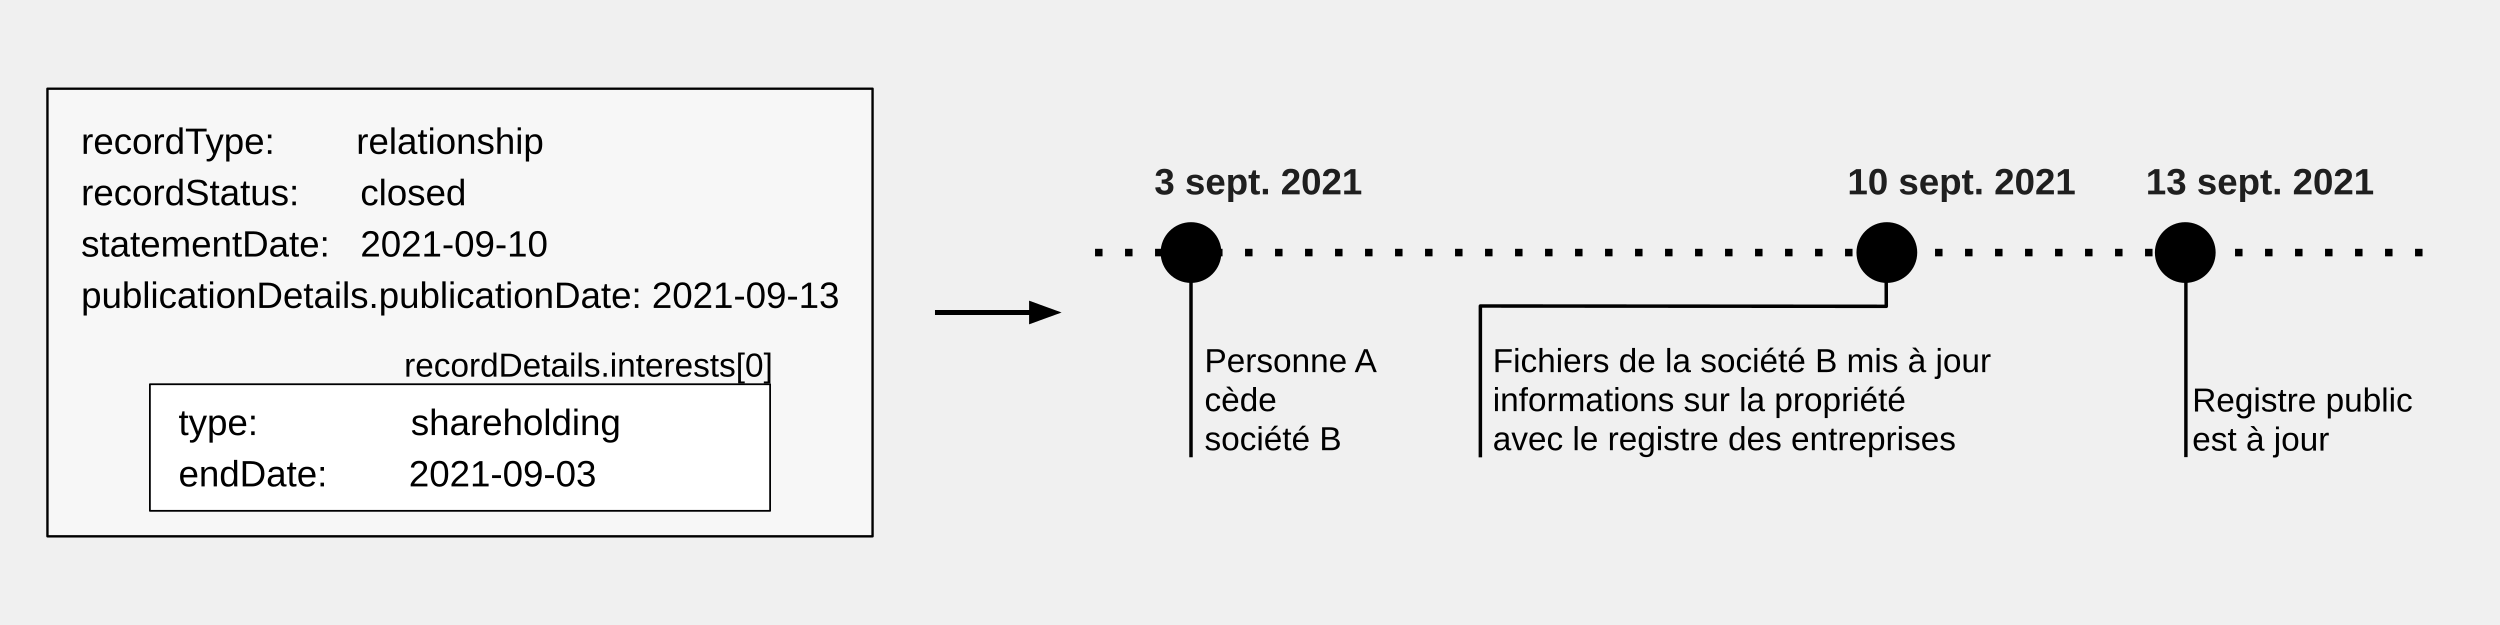
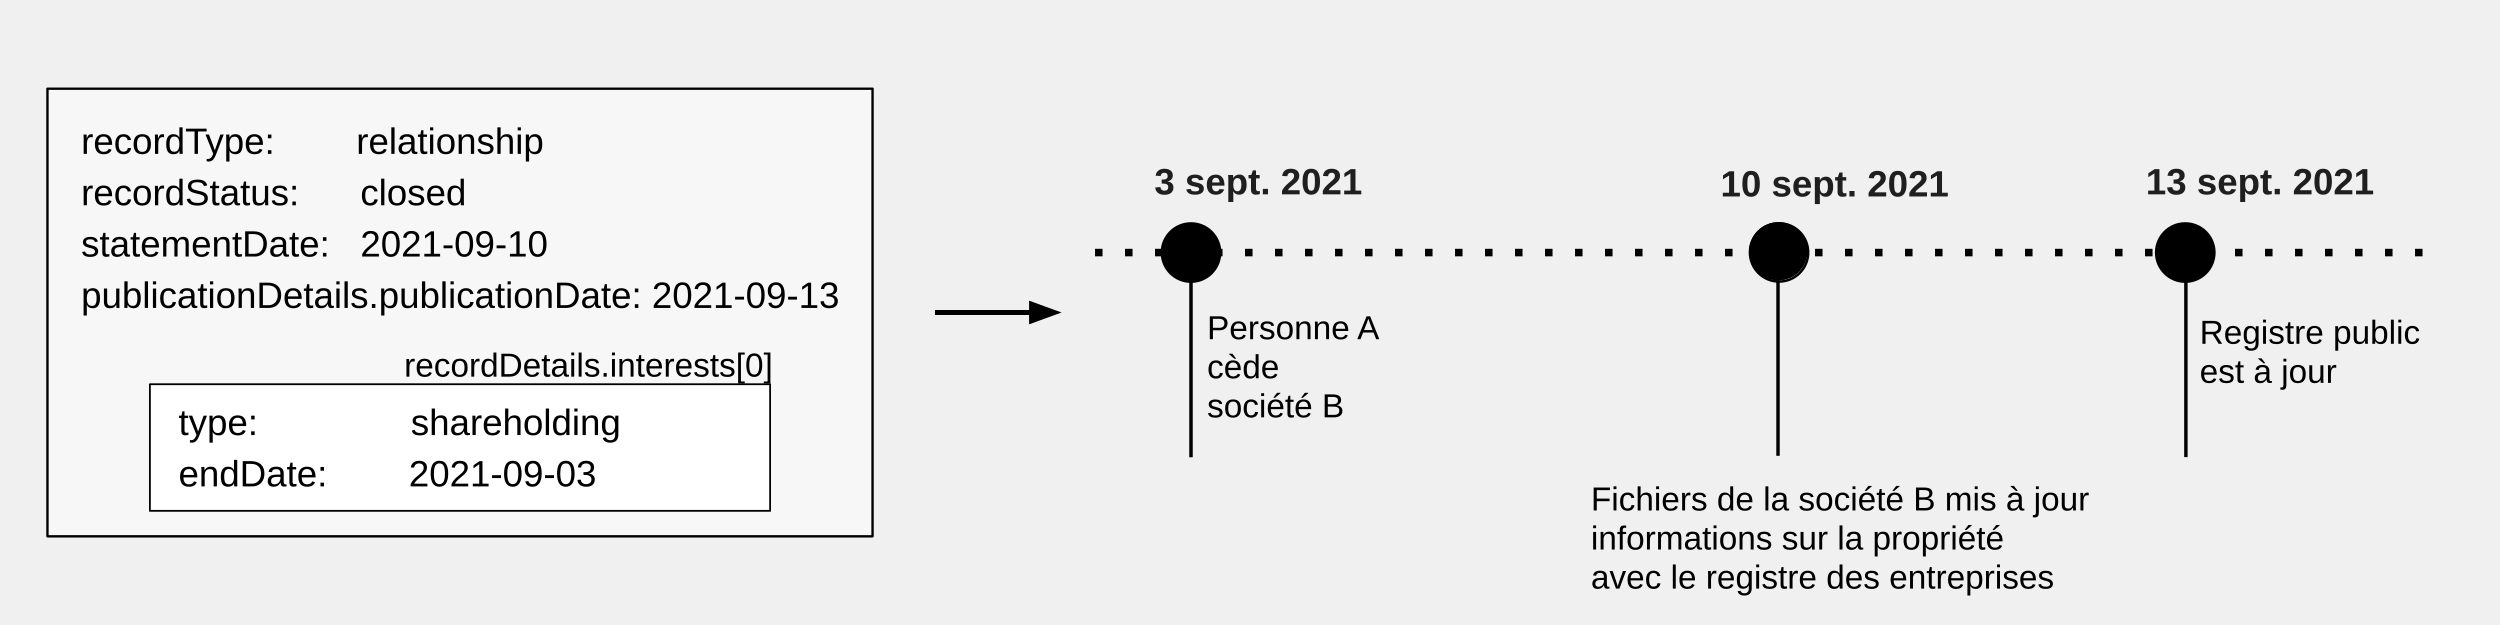
<svg xmlns="http://www.w3.org/2000/svg" version="1.1" viewBox="0 0 1000 250" fill="none" stroke="none" stroke-linecap="square" stroke-miterlimit="10" id="svg15" width="1000" height="250">
  <defs id="defs15">
    </defs>
  <clipPath id="p.0">
    <path d="M 0,0 H 481.134 V 423.533 H 0 Z" clip-rule="nonzero" id="path1" />
  </clipPath>
  <g clip-path="url(#p.0)" id="g15" style="display:inline" transform="translate(0,20.80498)">
    <path fill="#000000" fill-opacity="0" d="M 0,0 H 481.134 V 423.533 H 0 Z" fill-rule="evenodd" id="path2" />
    <path fill="#000000" fill-opacity="0" d="m 60,92 v 109.523 h 0.063 v 109.532" fill-rule="evenodd" id="path3" />
    <path fill="#ffffff" d="m 24,56 v 0 c 0,-19.882 16.118,-36 36,-36 v 0 C 69.548,20 78.705,23.793 85.456,30.544 92.207,37.295 96,46.452 96,56 v 0 c 0,19.882 -16.118,36 -36,36 v 0 c -19.882,0 -36,-16.118 -36,-36 z" fill-rule="evenodd" id="path6" />
    <path fill="#000000" fill-opacity="0" d="m 24,20 h 72 v 72 h -72 z" fill-rule="evenodd" id="path8" />
    <path fill="#000000" fill-opacity="0" d="m 24,311.047 h 72 v 72 h -72 z" fill-rule="evenodd" id="path12" />
    <path fill="#000000" fill-opacity="0" d="m 129.969,360.055 h 19.213 v 0.945 h -19.213 z" fill-rule="evenodd" id="path14" />
    <path fill="#000000" fill-opacity="0" d="m 182.756,360.055 h 19.213 v 0.945 h -19.213 z" fill-rule="evenodd" id="path15" />
  </g>
  <g id="layer1" transform="translate(-26.6913,9.61991)" />
  <g id="layer3" transform="translate(-26.6913,9.61991)" />
  <g id="layer2" style="display:inline" transform="translate(-26.6913,9.61991)">
    <g id="g6" transform="translate(-73.09616,-125.9789)">
      <rect style="display:inline;fill:#ffffff;fill-opacity:1;stroke:#3c31d4;stroke-width:0.708;stroke-linecap:round;stroke-linejoin:round;stroke-miterlimit:10;stroke-dasharray:none;stroke-opacity:1" id="rect11772-8-1" width="248.086" height="50.655" x="154.22" y="211.839" />
      <text xml:space="preserve" style="font-style:normal;font-variant:normal;font-weight:normal;font-stretch:normal;line-height:0%;font-family:Roboto;-inkscape-font-specification:'Roboto, Normal';text-align:start;letter-spacing:0px;word-spacing:0px;writing-mode:lr-tb;text-anchor:start;display:inline;fill:#535353;fill-opacity:1;stroke:none;stroke-width:1px;stroke-linecap:butt;stroke-linejoin:miter;stroke-opacity:1" x="165.668" y="226.18" id="text14691-5">
        <tspan x="165.668" y="226.18" style="color:#000000;font-style:normal;font-variant:normal;font-weight:normal;font-stretch:normal;font-size:15px;line-height:140%;font-family:Roboto;-inkscape-font-specification:'Roboto, Normal';text-align:start;writing-mode:lr-tb;text-anchor:start;clip-rule:nonzero;display:inline;overflow:visible;visibility:visible;opacity:1;isolation:auto;mix-blend-mode:normal;color-interpolation:sRGB;color-interpolation-filters:linearRGB;solid-color:#000000;solid-opacity:1;fill:#535353;fill-opacity:1;fill-rule:nonzero;stroke:none;stroke-width:1px;stroke-linecap:butt;stroke-linejoin:miter;stroke-miterlimit:4;stroke-dasharray:none;stroke-dashoffset:0;stroke-opacity:1;color-rendering:auto;image-rendering:auto;shape-rendering:auto;text-rendering:auto;enable-background:accumulate" id="tspan9725-9">type:               selfDeclaration</tspan>
        <tspan x="165.668" y="247.18" style="color:#000000;font-style:normal;font-variant:normal;font-weight:normal;font-stretch:normal;font-size:15px;line-height:140%;font-family:Roboto;-inkscape-font-specification:'Roboto, Normal';text-align:start;writing-mode:lr-tb;text-anchor:start;clip-rule:nonzero;display:inline;overflow:visible;visibility:visible;opacity:1;isolation:auto;mix-blend-mode:normal;color-interpolation:sRGB;color-interpolation-filters:linearRGB;solid-color:#000000;solid-opacity:1;fill:#535353;fill-opacity:1;fill-rule:nonzero;stroke:none;stroke-width:1px;stroke-linecap:butt;stroke-linejoin:miter;stroke-miterlimit:4;stroke-dasharray:none;stroke-dashoffset:0;stroke-opacity:1;color-rendering:auto;image-rendering:auto;shape-rendering:auto;text-rendering:auto;enable-background:accumulate" id="tspan10952-4">assertedBy:   Acme Industries Ltd</tspan>
      </text>
      <text class="cls-3" id="text31-0-9" style="font-style:normal;font-variant:normal;font-weight:bold;font-stretch:normal;font-size:13.75px;line-height:0%;font-family:Roboto;-inkscape-font-specification:'Roboto, Bold';text-align:end;writing-mode:lr-tb;text-anchor:end;display:inline;fill:#ffffff;fill-opacity:1" x="436.33" y="198.809">
        <tspan x="396.976" y="198.809" id="tspan35-6-0" style="font-style:normal;font-variant:normal;font-weight:bold;font-stretch:normal;font-size:13.75px;line-height:125%;font-family:Roboto;-inkscape-font-specification:'Roboto, Bold';text-align:end;writing-mode:lr-tb;text-anchor:end;fill:#1f1f1f;fill-opacity:1">source</tspan>
      </text>
      <rect style="display:inline;fill:#f7f7f7;fill-opacity:1;stroke:#000000;stroke-width:0.956;stroke-linecap:round;stroke-linejoin:round;stroke-miterlimit:10;stroke-dasharray:none;stroke-opacity:1" id="rect11772-5" width="330.044" height="179.044" x="118.765" y="151.837" />
-       <g id="g5" transform="translate(-11.99631)">
-         <rect style="fill:#ffffff;fill-opacity:1;stroke:#000001;stroke-width:0.708;stroke-linecap:round;stroke-linejoin:round;stroke-miterlimit:10;stroke-dasharray:none;stroke-opacity:1" id="rect11772-8-4" width="248.086" height="50.655" x="171.741" y="270.045" />
-         <text xml:space="preserve" style="font-style:normal;font-variant:normal;font-weight:normal;font-stretch:normal;font-size:14.667px;line-height:0%;font-family:Arial;-inkscape-font-specification:'Arial, Normal';font-variant-ligatures:normal;font-variant-caps:normal;font-variant-numeric:normal;font-variant-east-asian:normal;text-align:start;letter-spacing:0px;word-spacing:0px;writing-mode:lr-tb;text-anchor:start;fill:#535353;fill-opacity:1;stroke:none;stroke-width:1px;stroke-linecap:butt;stroke-linejoin:miter;stroke-opacity:1" x="183.19" y="290.386" id="text14691-44">
-           <tspan x="183.19" y="290.386" style="color:#000000;font-style:normal;font-variant:normal;font-weight:normal;font-stretch:normal;font-size:14.667px;line-height:140%;font-family:Arial;-inkscape-font-specification:'Arial, Normal';font-variant-ligatures:normal;font-variant-caps:normal;font-variant-numeric:normal;font-variant-east-asian:normal;text-align:start;writing-mode:lr-tb;text-anchor:start;clip-rule:nonzero;display:inline;overflow:visible;visibility:visible;opacity:1;isolation:auto;mix-blend-mode:normal;color-interpolation:sRGB;color-interpolation-filters:linearRGB;solid-color:#000000;solid-opacity:1;fill:#000000;fill-opacity:1;fill-rule:nonzero;stroke:none;stroke-width:1px;stroke-linecap:butt;stroke-linejoin:miter;stroke-miterlimit:4;stroke-dasharray:none;stroke-dashoffset:0;stroke-opacity:1;color-rendering:auto;image-rendering:auto;shape-rendering:auto;text-rendering:auto;enable-background:accumulate" id="tspan9725-4">type:               shareholding</tspan>
-           <tspan x="183.19" y="310.919" style="color:#000000;font-style:normal;font-variant:normal;font-weight:normal;font-stretch:normal;font-size:14.667px;line-height:140%;font-family:Arial;-inkscape-font-specification:'Arial, Normal';font-variant-ligatures:normal;font-variant-caps:normal;font-variant-numeric:normal;font-variant-east-asian:normal;text-align:start;writing-mode:lr-tb;text-anchor:start;clip-rule:nonzero;display:inline;overflow:visible;visibility:visible;opacity:1;isolation:auto;mix-blend-mode:normal;color-interpolation:sRGB;color-interpolation-filters:linearRGB;solid-color:#000000;solid-opacity:1;fill:#000000;fill-opacity:1;fill-rule:nonzero;stroke:none;stroke-width:1px;stroke-linecap:butt;stroke-linejoin:miter;stroke-miterlimit:4;stroke-dasharray:none;stroke-dashoffset:0;stroke-opacity:1;color-rendering:auto;image-rendering:auto;shape-rendering:auto;text-rendering:auto;enable-background:accumulate" id="tspan10952-7">endDate:        2021-09-03</tspan>
+       <rect style="fill:#ffffff;fill-opacity:1;stroke:#000001;stroke-width:0.708;stroke-linecap:round;stroke-linejoin:round;stroke-miterlimit:10;stroke-dasharray:none;stroke-opacity:1" id="rect11772-8-4" width="248.086" height="50.655" x="159.745" y="270.045" />
+       <text xml:space="preserve" style="font-style:normal;font-variant:normal;font-weight:normal;font-stretch:normal;font-size:14.667px;line-height:0%;font-family:Arial;-inkscape-font-specification:'Arial, Normal';font-variant-ligatures:normal;font-variant-caps:normal;font-variant-numeric:normal;font-variant-east-asian:normal;text-align:start;letter-spacing:0px;word-spacing:0px;writing-mode:lr-tb;text-anchor:start;fill:#535353;fill-opacity:1;stroke:none;stroke-width:1px;stroke-linecap:butt;stroke-linejoin:miter;stroke-opacity:1" x="171.193" y="290.386" id="text14691-44">
+         <tspan x="171.193" y="290.386" style="color:#000000;font-style:normal;font-variant:normal;font-weight:normal;font-stretch:normal;font-size:14.667px;line-height:140%;font-family:Arial;-inkscape-font-specification:'Arial, Normal';font-variant-ligatures:normal;font-variant-caps:normal;font-variant-numeric:normal;font-variant-east-asian:normal;text-align:start;writing-mode:lr-tb;text-anchor:start;clip-rule:nonzero;display:inline;overflow:visible;visibility:visible;opacity:1;isolation:auto;mix-blend-mode:normal;color-interpolation:sRGB;color-interpolation-filters:linearRGB;solid-color:#000000;solid-opacity:1;fill:#000000;fill-opacity:1;fill-rule:nonzero;stroke:none;stroke-width:1px;stroke-linecap:butt;stroke-linejoin:miter;stroke-miterlimit:4;stroke-dasharray:none;stroke-dashoffset:0;stroke-opacity:1;color-rendering:auto;image-rendering:auto;shape-rendering:auto;text-rendering:auto;enable-background:accumulate" id="tspan9725-4">type:               shareholding</tspan>
+         <tspan x="171.193" y="310.919" style="color:#000000;font-style:normal;font-variant:normal;font-weight:normal;font-stretch:normal;font-size:14.667px;line-height:140%;font-family:Arial;-inkscape-font-specification:'Arial, Normal';font-variant-ligatures:normal;font-variant-caps:normal;font-variant-numeric:normal;font-variant-east-asian:normal;text-align:start;writing-mode:lr-tb;text-anchor:start;clip-rule:nonzero;display:inline;overflow:visible;visibility:visible;opacity:1;isolation:auto;mix-blend-mode:normal;color-interpolation:sRGB;color-interpolation-filters:linearRGB;solid-color:#000000;solid-opacity:1;fill:#000000;fill-opacity:1;fill-rule:nonzero;stroke:none;stroke-width:1px;stroke-linecap:butt;stroke-linejoin:miter;stroke-miterlimit:4;stroke-dasharray:none;stroke-dashoffset:0;stroke-opacity:1;color-rendering:auto;image-rendering:auto;shape-rendering:auto;text-rendering:auto;enable-background:accumulate" id="tspan10952-7">endDate:        2021-09-03</tspan>
+       </text>
+       <text class="cls-3" id="text31-0-6" style="font-style:normal;font-variant:normal;font-weight:bold;font-stretch:normal;font-size:13.333px;line-height:0%;font-family:Arial;-inkscape-font-specification:'Arial, Bold';font-variant-ligatures:normal;font-variant-caps:normal;font-variant-numeric:normal;font-variant-east-asian:normal;text-align:end;writing-mode:lr-tb;text-anchor:end;fill:#ffffff;fill-opacity:1" x="448.262" y="267.015">
+         <tspan x="408.908" y="267.015" id="tspan35-6-3" style="font-style:normal;font-variant:normal;font-weight:normal;font-stretch:normal;font-size:13.333px;line-height:125%;font-family:Arial;-inkscape-font-specification:'Arial, Bold';font-variant-ligatures:normal;font-variant-caps:normal;font-variant-numeric:normal;font-variant-east-asian:normal;text-align:end;writing-mode:lr-tb;text-anchor:end;fill:#000000;fill-opacity:1">recordDetails.interests[0]</tspan>
+       </text>
+       <path fill="#000000" fill-opacity="0" d="m 225.787,172.359 h 960 v 720 H 225.787 Z" fill-rule="evenodd" id="path2-3" />
+       <path fill="#000000" fill-opacity="0" d="M 478.577,217.066 H 1176.152" fill-rule="evenodd" id="path3-7" />
+       <path fill="#000000" fill-opacity="0" d="m 691.94,334.334 v -92.709 h 166.394 v -92.709" fill-rule="evenodd" id="path15-6" />
+       <path stroke="#000000" stroke-width="3" stroke-linejoin="round" stroke-linecap="butt" stroke-dasharray="3, 9" d="M 537.803,217.379 H 1075.876" fill-rule="evenodd" id="path4" />
+       <g id="g18" transform="translate(-11.99631,0.3129977)">
+         <path fill="#000000" d="m 576.529,217.066 v 0 c 0,-6.436 5.217,-11.654 11.654,-11.654 v 0 c 3.091,0 6.055,1.228 8.24,3.413 2.185,2.185 3.413,5.15 3.413,8.24 v 0 c 0,6.436 -5.217,11.654 -11.654,11.654 v 0 c -6.436,0 -11.654,-5.217 -11.654,-11.654 z" fill-rule="evenodd" id="path5" />
+         <path stroke="#000000" stroke-width="1" stroke-linejoin="round" stroke-linecap="butt" d="m 576.529,217.066 v 0 c 0,-6.436 5.217,-11.654 11.654,-11.654 v 0 c 3.091,0 6.055,1.228 8.24,3.413 2.185,2.185 3.413,5.15 3.413,8.24 v 0 c 0,6.436 -5.217,11.654 -11.654,11.654 v 0 c -6.436,0 -11.654,-5.217 -11.654,-11.654 z" fill-rule="evenodd" id="path6-5" />
+         <path fill="#000000" d="m 811.456,216.562 v 0 c 0,-6.436 5.217,-11.654 11.654,-11.654 v 0 c 3.091,0 6.055,1.228 8.24,3.413 2.185,2.185 3.413,5.15 3.413,8.24 v 0 c 0,6.436 -5.217,11.654 -11.654,11.654 v 0 c -6.436,0 -11.654,-5.217 -11.654,-11.654 z" fill-rule="evenodd" id="path7" />
+         <path stroke="#000000" stroke-width="1" stroke-linejoin="round" stroke-linecap="butt" d="m 811.753,217.02 v 0 c 0,-6.436 5.217,-11.654 11.654,-11.654 v 0 c 3.091,0 6.055,1.228 8.24,3.413 2.185,2.185 3.413,5.15 3.413,8.24 v 0 c 0,6.436 -5.217,11.654 -11.654,11.654 v 0 c -6.436,0 -11.654,-5.217 -11.654,-11.654 z" fill-rule="evenodd" id="path8-3" />
+         <path fill="#000000" d="m 974.235,217.066 v 0 c 0,-6.436 5.217,-11.654 11.654,-11.654 v 0 c 3.091,0 6.055,1.228 8.24,3.413 2.185,2.185 3.413,5.15 3.413,8.24 v 0 c 0,6.436 -5.217,11.654 -11.654,11.654 v 0 c -6.436,0 -11.654,-5.217 -11.654,-11.654 z" fill-rule="evenodd" id="path9" />
+         <path stroke="#000000" stroke-width="1" stroke-linejoin="round" stroke-linecap="butt" d="m 974.235,217.066 v 0 c 0,-6.436 5.217,-11.654 11.654,-11.654 v 0 c 3.091,0 6.055,1.228 8.24,3.413 2.185,2.185 3.413,5.15 3.413,8.24 v 0 c 0,6.436 -5.217,11.654 -11.654,11.654 v 0 c -6.436,0 -11.654,-5.217 -11.654,-11.654 z" fill-rule="evenodd" id="path10" />
+         <path fill="#000000" fill-opacity="0" d="m 588.183,228.72 v 67.37" fill-rule="evenodd" id="path11" />
+         <path stroke="#000000" stroke-width="1.308" stroke-linejoin="round" stroke-linecap="butt" d="m 588.183,208.787 v 90.156" fill-rule="evenodd" id="path12-5" style="stroke-width:1.395;stroke-dasharray:none" />
+         <path fill="#000000" fill-opacity="0" d="m 1031.889,228.72 v 67.37" fill-rule="evenodd" id="path13" />
+         <path stroke="#000000" stroke-width="1.113" stroke-linejoin="round" stroke-linecap="butt" d="m 986.141,228.72 v 70.177" fill-rule="evenodd" id="path14-6" style="stroke-width:1.376;stroke-dasharray:none" />
+         <text class="cls-3" id="text31-0-6-2" style="font-style:normal;font-variant:normal;font-weight:bold;font-stretch:normal;font-size:14.667px;line-height:0%;font-family:Arial;-inkscape-font-specification:'Arial, Bold';font-variant-ligatures:normal;font-variant-caps:normal;font-variant-numeric:normal;font-variant-east-asian:normal;text-align:end;writing-mode:lr-tb;text-anchor:end;display:inline;fill:#ffffff;fill-opacity:1" x="696.049" y="193.791">
+           <tspan x="656.695" y="193.791" id="tspan35-6-3-9" style="font-style:normal;font-variant:normal;font-weight:bold;font-stretch:normal;font-size:14.667px;line-height:125%;font-family:Arial;-inkscape-font-specification:'Arial, Bold';font-variant-ligatures:normal;font-variant-caps:normal;font-variant-numeric:normal;font-variant-east-asian:normal;text-align:end;writing-mode:lr-tb;text-anchor:end;fill:#1f1f1f;fill-opacity:1">3 sept. 2021</tspan>
        </text>
-         <text class="cls-3" id="text31-0-6" style="font-style:normal;font-variant:normal;font-weight:bold;font-stretch:normal;font-size:13.333px;line-height:0%;font-family:Arial;-inkscape-font-specification:'Arial, Bold';font-variant-ligatures:normal;font-variant-caps:normal;font-variant-numeric:normal;font-variant-east-asian:normal;text-align:end;writing-mode:lr-tb;text-anchor:end;fill:#ffffff;fill-opacity:1" x="460.258" y="267.015">
-           <tspan x="420.904" y="267.015" id="tspan35-6-3" style="font-style:normal;font-variant:normal;font-weight:normal;font-stretch:normal;font-size:13.333px;line-height:125%;font-family:Arial;-inkscape-font-specification:'Arial, Bold';font-variant-ligatures:normal;font-variant-caps:normal;font-variant-numeric:normal;font-variant-east-asian:normal;text-align:end;writing-mode:lr-tb;text-anchor:end;fill:#000000;fill-opacity:1">recordDetails.interests[0]</tspan>
+         <text class="cls-3" id="text31-0-6-3" style="font-style:normal;font-variant:normal;font-weight:bold;font-stretch:normal;font-size:14.667px;line-height:0%;font-family:Arial;-inkscape-font-specification:'Arial, Bold';font-variant-ligatures:normal;font-variant-caps:normal;font-variant-numeric:normal;font-variant-east-asian:normal;text-align:end;writing-mode:lr-tb;text-anchor:end;display:inline;fill:#ffffff;fill-opacity:1" x="930.673" y="194.636">
+           <tspan x="891.319" y="194.636" id="tspan35-6-3-6" style="font-style:normal;font-variant:normal;font-weight:bold;font-stretch:normal;font-size:14.667px;line-height:125%;font-family:Arial;-inkscape-font-specification:'Arial, Bold';font-variant-ligatures:normal;font-variant-caps:normal;font-variant-numeric:normal;font-variant-east-asian:normal;text-align:end;writing-mode:lr-tb;text-anchor:end;fill:#1f1f1f;fill-opacity:1">10 sept. 2021</tspan>
        </text>
-         <path fill="#000000" fill-opacity="0" d="m 237.784,172.359 h 960 v 720 H 237.784 Z" fill-rule="evenodd" id="path2-3" />
-         <path fill="#000000" fill-opacity="0" d="m 490.574,217.066 h 697.575" fill-rule="evenodd" id="path3-7" />
-         <path fill="#000000" fill-opacity="0" d="M 703.936,334.334 V 241.626 H 870.33 V 148.917" fill-rule="evenodd" id="path15-6" />
-         <g id="g19" transform="translate(0,0.3129977)">
-           <path stroke="#000000" stroke-width="3" stroke-linejoin="round" stroke-linecap="butt" stroke-dasharray="3, 9" d="m 549.799,217.066 h 538.073" fill-rule="evenodd" id="path4" />
-           <g id="g18">
-             <path fill="#000000" d="m 576.529,217.066 v 0 c 0,-6.436 5.217,-11.654 11.654,-11.654 v 0 c 3.091,0 6.055,1.228 8.24,3.413 2.185,2.185 3.413,5.15 3.413,8.24 v 0 c 0,6.436 -5.217,11.654 -11.654,11.654 v 0 c -6.436,0 -11.654,-5.217 -11.654,-11.654 z" fill-rule="evenodd" id="path5" />
-             <path stroke="#000000" stroke-width="1" stroke-linejoin="round" stroke-linecap="butt" d="m 576.529,217.066 v 0 c 0,-6.436 5.217,-11.654 11.654,-11.654 v 0 c 3.091,0 6.055,1.228 8.24,3.413 2.185,2.185 3.413,5.15 3.413,8.24 v 0 c 0,6.436 -5.217,11.654 -11.654,11.654 v 0 c -6.436,0 -11.654,-5.217 -11.654,-11.654 z" fill-rule="evenodd" id="path6-5" />
-             <path fill="#000000" d="m 854.87,217.066 v 0 c 0,-6.436 5.217,-11.654 11.654,-11.654 v 0 c 3.091,0 6.055,1.228 8.24,3.413 2.185,2.185 3.413,5.15 3.413,8.24 v 0 c 0,6.436 -5.217,11.654 -11.654,11.654 v 0 c -6.436,0 -11.654,-5.217 -11.654,-11.654 z" fill-rule="evenodd" id="path7" />
-             <path stroke="#000000" stroke-width="1" stroke-linejoin="round" stroke-linecap="butt" d="m 854.87,217.066 v 0 c 0,-6.436 5.217,-11.654 11.654,-11.654 v 0 c 3.091,0 6.055,1.228 8.24,3.413 2.185,2.185 3.413,5.15 3.413,8.24 v 0 c 0,6.436 -5.217,11.654 -11.654,11.654 v 0 c -6.436,0 -11.654,-5.217 -11.654,-11.654 z" fill-rule="evenodd" id="path8-3" />
-             <path fill="#000000" d="m 974.235,217.066 v 0 c 0,-6.436 5.217,-11.654 11.654,-11.654 v 0 c 3.091,0 6.055,1.228 8.24,3.413 2.185,2.185 3.413,5.15 3.413,8.24 v 0 c 0,6.436 -5.217,11.654 -11.654,11.654 v 0 c -6.436,0 -11.654,-5.217 -11.654,-11.654 z" fill-rule="evenodd" id="path9" />
-             <path stroke="#000000" stroke-width="1" stroke-linejoin="round" stroke-linecap="butt" d="m 974.235,217.066 v 0 c 0,-6.436 5.217,-11.654 11.654,-11.654 v 0 c 3.091,0 6.055,1.228 8.24,3.413 2.185,2.185 3.413,5.15 3.413,8.24 v 0 c 0,6.436 -5.217,11.654 -11.654,11.654 v 0 c -6.436,0 -11.654,-5.217 -11.654,-11.654 z" fill-rule="evenodd" id="path10" />
-             <path fill="#000000" fill-opacity="0" d="m 588.183,228.72 v 67.37" fill-rule="evenodd" id="path11" />
-             <path stroke="#000000" stroke-width="1.308" stroke-linejoin="round" stroke-linecap="butt" d="m 588.183,208.787 v 90.156" fill-rule="evenodd" id="path12-5" style="stroke-width:1.395;stroke-dasharray:none" />
-             <path fill="#000000" fill-opacity="0" d="m 1031.889,228.72 v 67.37" fill-rule="evenodd" id="path13" />
-             <path stroke="#000000" stroke-width="1.113" stroke-linejoin="round" stroke-linecap="butt" d="m 986.141,228.72 v 70.177" fill-rule="evenodd" id="path14-6" style="stroke-width:1.376;stroke-dasharray:none" />
-             <path stroke="#000000" stroke-width="0.863" stroke-linejoin="round" stroke-linecap="butt" d="m 703.932,298.979 v -1.535 -1.392 m 0,0 v -57.606 l 162.362,0.13 -0.064,-30.829" fill-rule="evenodd" id="path16" style="stroke-width:1.401;stroke-dasharray:none" />
-             <text class="cls-3" id="text31-0-6-2" style="font-style:normal;font-variant:normal;font-weight:bold;font-stretch:normal;font-size:14.667px;line-height:0%;font-family:Arial;-inkscape-font-specification:'Arial, Bold';font-variant-ligatures:normal;font-variant-caps:normal;font-variant-numeric:normal;font-variant-east-asian:normal;text-align:end;writing-mode:lr-tb;text-anchor:end;display:inline;fill:#ffffff;fill-opacity:1" x="696.049" y="193.791">
-               <tspan x="656.695" y="193.791" id="tspan35-6-3-9" style="font-style:normal;font-variant:normal;font-weight:bold;font-stretch:normal;font-size:14.667px;line-height:125%;font-family:Arial;-inkscape-font-specification:'Arial, Bold';font-variant-ligatures:normal;font-variant-caps:normal;font-variant-numeric:normal;font-variant-east-asian:normal;text-align:end;writing-mode:lr-tb;text-anchor:end;fill:#1f1f1f;fill-opacity:1">3 sept. 2021</tspan>
-             </text>
-             <text class="cls-3" id="text31-0-6-3" style="font-style:normal;font-variant:normal;font-weight:bold;font-stretch:normal;font-size:14.667px;line-height:0%;font-family:Arial;-inkscape-font-specification:'Arial, Bold';font-variant-ligatures:normal;font-variant-caps:normal;font-variant-numeric:normal;font-variant-east-asian:normal;text-align:end;writing-mode:lr-tb;text-anchor:end;display:inline;fill:#ffffff;fill-opacity:1" x="981.438" y="193.791">
-               <tspan x="942.084" y="193.791" id="tspan35-6-3-6" style="font-style:normal;font-variant:normal;font-weight:bold;font-stretch:normal;font-size:14.667px;line-height:125%;font-family:Arial;-inkscape-font-specification:'Arial, Bold';font-variant-ligatures:normal;font-variant-caps:normal;font-variant-numeric:normal;font-variant-east-asian:normal;text-align:end;writing-mode:lr-tb;text-anchor:end;fill:#1f1f1f;fill-opacity:1">10 sept. 2021</tspan>
-             </text>
-             <text class="cls-3" id="text31-0-6-3-3" style="font-style:normal;font-variant:normal;font-weight:bold;font-stretch:normal;font-size:14.667px;line-height:0%;font-family:Arial;-inkscape-font-specification:'Arial, Bold';font-variant-ligatures:normal;font-variant-caps:normal;font-variant-numeric:normal;font-variant-east-asian:normal;text-align:end;writing-mode:lr-tb;text-anchor:end;display:inline;fill:#ffffff;fill-opacity:1" x="1100.803" y="193.791">
-               <tspan x="1061.449" y="193.791" id="tspan35-6-3-6-5" style="font-style:normal;font-variant:normal;font-weight:bold;font-stretch:normal;font-size:14.667px;line-height:125%;font-family:Arial;-inkscape-font-specification:'Arial, Bold';font-variant-ligatures:normal;font-variant-caps:normal;font-variant-numeric:normal;font-variant-east-asian:normal;text-align:end;writing-mode:lr-tb;text-anchor:end;fill:#1f1f1f;fill-opacity:1">13 sept. 2021</tspan>
-             </text>
-             <text xml:space="preserve" style="font-size:13.333px;line-height:15.625px;font-family:Arial;-inkscape-font-specification:Arial;text-align:start;text-anchor:start;fill:#000000;stroke-opacity:0.957" x="593.584" y="264.887" id="text17">
-               <tspan x="593.584" y="264.887" id="tspan19" style="font-size:13.333px;line-height:15.625px">Personne A</tspan>
-               <tspan x="593.584" y="280.512" id="tspan20" style="font-size:13.333px;line-height:15.625px">cède</tspan>
-               <tspan x="593.584" y="296.137" style="font-size:13.333px;line-height:15.625px" id="tspan9">société B</tspan>
-             </text>
-             <text xml:space="preserve" style="font-size:13.333px;line-height:15.625px;font-family:Arial;-inkscape-font-specification:Arial;text-align:start;text-anchor:start;fill:#000000;stroke-opacity:0.957" x="988.68" y="280.668" id="text17-1">
-               <tspan x="988.68" y="280.668" id="tspan20-7" style="font-size:13.333px;line-height:15.625px">Registre public</tspan>
-               <tspan x="988.68" y="296.293" id="tspan23" style="font-size:13.333px;line-height:15.625px">est à jour</tspan>
-             </text>
-             <text xml:space="preserve" style="font-size:13.333px;line-height:15.625px;font-family:Arial;-inkscape-font-specification:Arial;text-align:start;text-anchor:start;fill:#000000;stroke-opacity:0.957" x="708.889" y="264.887" id="text17-6">
-               <tspan x="708.889" y="264.887" id="tspan21" style="font-size:13.333px;line-height:15.625px">Fichiers de la société B mis à jour</tspan>
-               <tspan x="708.889" y="280.512" id="tspan22" style="font-size:13.333px;line-height:15.625px">informations sur la propriété</tspan>
-               <tspan x="708.889" y="296.137" id="tspan7" style="font-size:13.333px;line-height:15.625px">avec le registre des entreprises</tspan>
-             </text>
-           </g>
-         </g>
+         <text class="cls-3" id="text31-0-6-3-3" style="font-style:normal;font-variant:normal;font-weight:bold;font-stretch:normal;font-size:14.667px;line-height:0%;font-family:Arial;-inkscape-font-specification:'Arial, Bold';font-variant-ligatures:normal;font-variant-caps:normal;font-variant-numeric:normal;font-variant-east-asian:normal;text-align:end;writing-mode:lr-tb;text-anchor:end;display:inline;fill:#ffffff;fill-opacity:1" x="1100.803" y="193.791">
+           <tspan x="1061.449" y="193.791" id="tspan35-6-3-6-5" style="font-style:normal;font-variant:normal;font-weight:bold;font-stretch:normal;font-size:14.667px;line-height:125%;font-family:Arial;-inkscape-font-specification:'Arial, Bold';font-variant-ligatures:normal;font-variant-caps:normal;font-variant-numeric:normal;font-variant-east-asian:normal;text-align:end;writing-mode:lr-tb;text-anchor:end;fill:#1f1f1f;fill-opacity:1">13 sept. 2021</tspan>
+         </text>
+         <text xml:space="preserve" style="font-size:13.333px;line-height:15.625px;font-family:Arial;-inkscape-font-specification:Arial;text-align:start;text-anchor:start;fill:#000000;stroke-opacity:0.957" x="594.612" y="251.738" id="text17">
+           <tspan x="594.612" y="251.738" id="tspan19" style="font-size:13.333px;line-height:15.625px">Personne A</tspan>
+           <tspan x="594.612" y="267.363" id="tspan20" style="font-size:13.333px;line-height:15.625px">cède</tspan>
+           <tspan x="594.612" y="282.988" style="font-size:13.333px;line-height:15.625px" id="tspan9">société B</tspan>
+         </text>
+         <text xml:space="preserve" style="font-size:13.333px;line-height:15.625px;font-family:Arial;-inkscape-font-specification:Arial;text-align:start;text-anchor:start;fill:#000000;stroke-opacity:0.957" x="991.655" y="253.568" id="text17-1">
+           <tspan x="991.655" y="253.568" id="tspan20-7" style="font-size:13.333px;line-height:15.625px">Registre public</tspan>
+           <tspan x="991.655" y="269.193" id="tspan23" style="font-size:13.333px;line-height:15.625px">est à jour</tspan>
+         </text>
+         <text xml:space="preserve" style="font-size:13.333px;line-height:15.625px;font-family:Arial;-inkscape-font-specification:Arial;text-align:start;text-anchor:start;fill:#000000;stroke-opacity:0.957" x="748.155" y="320.242" id="text17-6">
+           <tspan x="748.155" y="320.242" id="tspan21" style="font-size:13.333px;line-height:15.625px">Fichiers de la société B mis à jour</tspan>
+           <tspan x="748.155" y="335.867" id="tspan22" style="font-size:13.333px;line-height:15.625px">informations sur la propriété</tspan>
+           <tspan x="748.155" y="351.492" id="tspan7" style="font-size:13.333px;line-height:15.625px">avec le registre des entreprises</tspan>
+         </text>
+         <path stroke="#000000" stroke-width="1.113" stroke-linejoin="round" stroke-linecap="butt" d="m 822.988,228.184 v 70.177" fill-rule="evenodd" id="path14-6-3" style="display:inline;stroke-width:1.376;stroke-dasharray:none" />
      </g>
      <text xml:space="preserve" style="font-style:normal;font-variant:normal;font-weight:normal;font-stretch:normal;font-size:14.667px;line-height:0%;font-family:Arial;-inkscape-font-specification:'Arial, Normal';font-variant-ligatures:normal;font-variant-caps:normal;font-variant-numeric:normal;font-variant-east-asian:normal;text-align:start;letter-spacing:0px;word-spacing:0px;writing-mode:lr-tb;text-anchor:start;fill:#535353;fill-opacity:1;stroke:none;stroke-width:1px;stroke-linecap:butt;stroke-linejoin:miter;stroke-opacity:1" x="132.24" y="157.385" id="text14691-4-1">
        <tspan x="132.24" y="157.385" style="color:#000000;font-style:normal;font-variant:normal;font-weight:normal;font-stretch:normal;font-size:14.667px;line-height:140%;font-family:Arial;-inkscape-font-specification:'Arial, Normal';font-variant-ligatures:normal;font-variant-caps:normal;font-variant-numeric:normal;font-variant-east-asian:normal;text-align:start;writing-mode:lr-tb;text-anchor:start;clip-rule:nonzero;display:inline;overflow:visible;visibility:visible;opacity:1;isolation:auto;mix-blend-mode:normal;color-interpolation:sRGB;color-interpolation-filters:linearRGB;solid-color:#000000;solid-opacity:1;fill:#535353;fill-opacity:1;fill-rule:nonzero;stroke:none;stroke-width:1px;stroke-linecap:butt;stroke-linejoin:miter;stroke-miterlimit:4;stroke-dasharray:none;stroke-dashoffset:0;stroke-opacity:1;color-rendering:auto;image-rendering:auto;shape-rendering:auto;text-rendering:auto;enable-background:accumulate" id="tspan7-2" />
        <tspan x="132.24" y="177.919" style="color:#000000;font-style:normal;font-variant:normal;font-weight:normal;font-stretch:normal;font-size:14.667px;line-height:140%;font-family:Arial;-inkscape-font-specification:'Arial, Normal';font-variant-ligatures:normal;font-variant-caps:normal;font-variant-numeric:normal;font-variant-east-asian:normal;text-align:start;writing-mode:lr-tb;text-anchor:start;clip-rule:nonzero;display:inline;overflow:visible;visibility:visible;opacity:1;isolation:auto;mix-blend-mode:normal;color-interpolation:sRGB;color-interpolation-filters:linearRGB;solid-color:#000000;solid-opacity:1;fill:#000000;fill-opacity:1;fill-rule:nonzero;stroke:none;stroke-width:1px;stroke-linecap:butt;stroke-linejoin:miter;stroke-miterlimit:4;stroke-dasharray:none;stroke-dashoffset:0;stroke-opacity:1;color-rendering:auto;image-rendering:auto;shape-rendering:auto;text-rendering:auto;enable-background:accumulate" id="tspan3">recordType:        relationship</tspan>
        <tspan x="132.24" y="198.452" style="color:#000000;font-style:normal;font-variant:normal;font-weight:normal;font-stretch:normal;font-size:14.667px;line-height:140%;font-family:Arial;-inkscape-font-specification:'Arial, Normal';font-variant-ligatures:normal;font-variant-caps:normal;font-variant-numeric:normal;font-variant-east-asian:normal;text-align:start;writing-mode:lr-tb;text-anchor:start;clip-rule:nonzero;display:inline;overflow:visible;visibility:visible;opacity:1;isolation:auto;mix-blend-mode:normal;color-interpolation:sRGB;color-interpolation-filters:linearRGB;solid-color:#000000;solid-opacity:1;fill:#000000;fill-opacity:1;fill-rule:nonzero;stroke:none;stroke-width:1px;stroke-linecap:butt;stroke-linejoin:miter;stroke-miterlimit:4;stroke-dasharray:none;stroke-dashoffset:0;stroke-opacity:1;color-rendering:auto;image-rendering:auto;shape-rendering:auto;text-rendering:auto;enable-background:accumulate" id="tspan2">recordStatus:      closed</tspan>
        <tspan x="132.24" y="218.985" style="color:#000000;font-style:normal;font-variant:normal;font-weight:normal;font-stretch:normal;font-size:14.667px;line-height:140%;font-family:Arial;-inkscape-font-specification:'Arial, Normal';font-variant-ligatures:normal;font-variant-caps:normal;font-variant-numeric:normal;font-variant-east-asian:normal;text-align:start;writing-mode:lr-tb;text-anchor:start;clip-rule:nonzero;display:inline;overflow:visible;visibility:visible;opacity:1;isolation:auto;mix-blend-mode:normal;color-interpolation:sRGB;color-interpolation-filters:linearRGB;solid-color:#000000;solid-opacity:1;fill:#000000;fill-opacity:1;fill-rule:nonzero;stroke:none;stroke-width:1px;stroke-linecap:butt;stroke-linejoin:miter;stroke-miterlimit:4;stroke-dasharray:none;stroke-dashoffset:0;stroke-opacity:1;color-rendering:auto;image-rendering:auto;shape-rendering:auto;text-rendering:auto;enable-background:accumulate" id="tspan4">statementDate:   2021-09-10</tspan>
        <tspan x="132.24" y="239.519" style="color:#000000;font-style:normal;font-variant:normal;font-weight:normal;font-stretch:normal;font-size:14.667px;line-height:140%;font-family:Arial;-inkscape-font-specification:'Arial, Normal';font-variant-ligatures:normal;font-variant-caps:normal;font-variant-numeric:normal;font-variant-east-asian:normal;text-align:start;writing-mode:lr-tb;text-anchor:start;clip-rule:nonzero;display:inline;overflow:visible;visibility:visible;opacity:1;isolation:auto;mix-blend-mode:normal;color-interpolation:sRGB;color-interpolation-filters:linearRGB;solid-color:#000000;solid-opacity:1;fill:#000000;fill-opacity:1;fill-rule:nonzero;stroke:none;stroke-width:1px;stroke-linecap:butt;stroke-linejoin:miter;stroke-miterlimit:4;stroke-dasharray:none;stroke-dashoffset:0;stroke-opacity:1;color-rendering:auto;image-rendering:auto;shape-rendering:auto;text-rendering:auto;enable-background:accumulate" id="tspan5">publicationDetails.publicationDate: 2021-09-13</tspan>
        <tspan x="132.24" y="249.786" style="color:#000000;font-style:normal;font-variant:normal;font-weight:normal;font-stretch:normal;font-size:14.667px;line-height:140%;font-family:Arial;-inkscape-font-specification:'Arial, Normal';font-variant-ligatures:normal;font-variant-caps:normal;font-variant-numeric:normal;font-variant-east-asian:normal;text-align:start;writing-mode:lr-tb;text-anchor:start;clip-rule:nonzero;display:inline;overflow:visible;visibility:visible;opacity:1;isolation:auto;mix-blend-mode:normal;color-interpolation:sRGB;color-interpolation-filters:linearRGB;solid-color:#000000;solid-opacity:1;fill:#000000;fill-opacity:1;fill-rule:nonzero;stroke:none;stroke-width:1px;stroke-linecap:butt;stroke-linejoin:miter;stroke-miterlimit:4;stroke-dasharray:none;stroke-dashoffset:0;stroke-opacity:1;color-rendering:auto;image-rendering:auto;shape-rendering:auto;text-rendering:auto;enable-background:accumulate" id="tspan2-17" />
      </text>
      <path stroke="#000000" stroke-width="2" stroke-linejoin="round" stroke-linecap="butt" d="m 473.781,241.359 h 43.134" fill-rule="evenodd" id="path333" />
      <path fill="#000000" stroke="#000000" stroke-width="2" stroke-linecap="butt" d="m 512.422,244.662 9.076,-3.303 -9.076,-3.303 z" fill-rule="evenodd" id="path334" />
    </g>
  </g>
  <g id="layer4" transform="translate(-26.6913,9.61991)" />
</svg>
